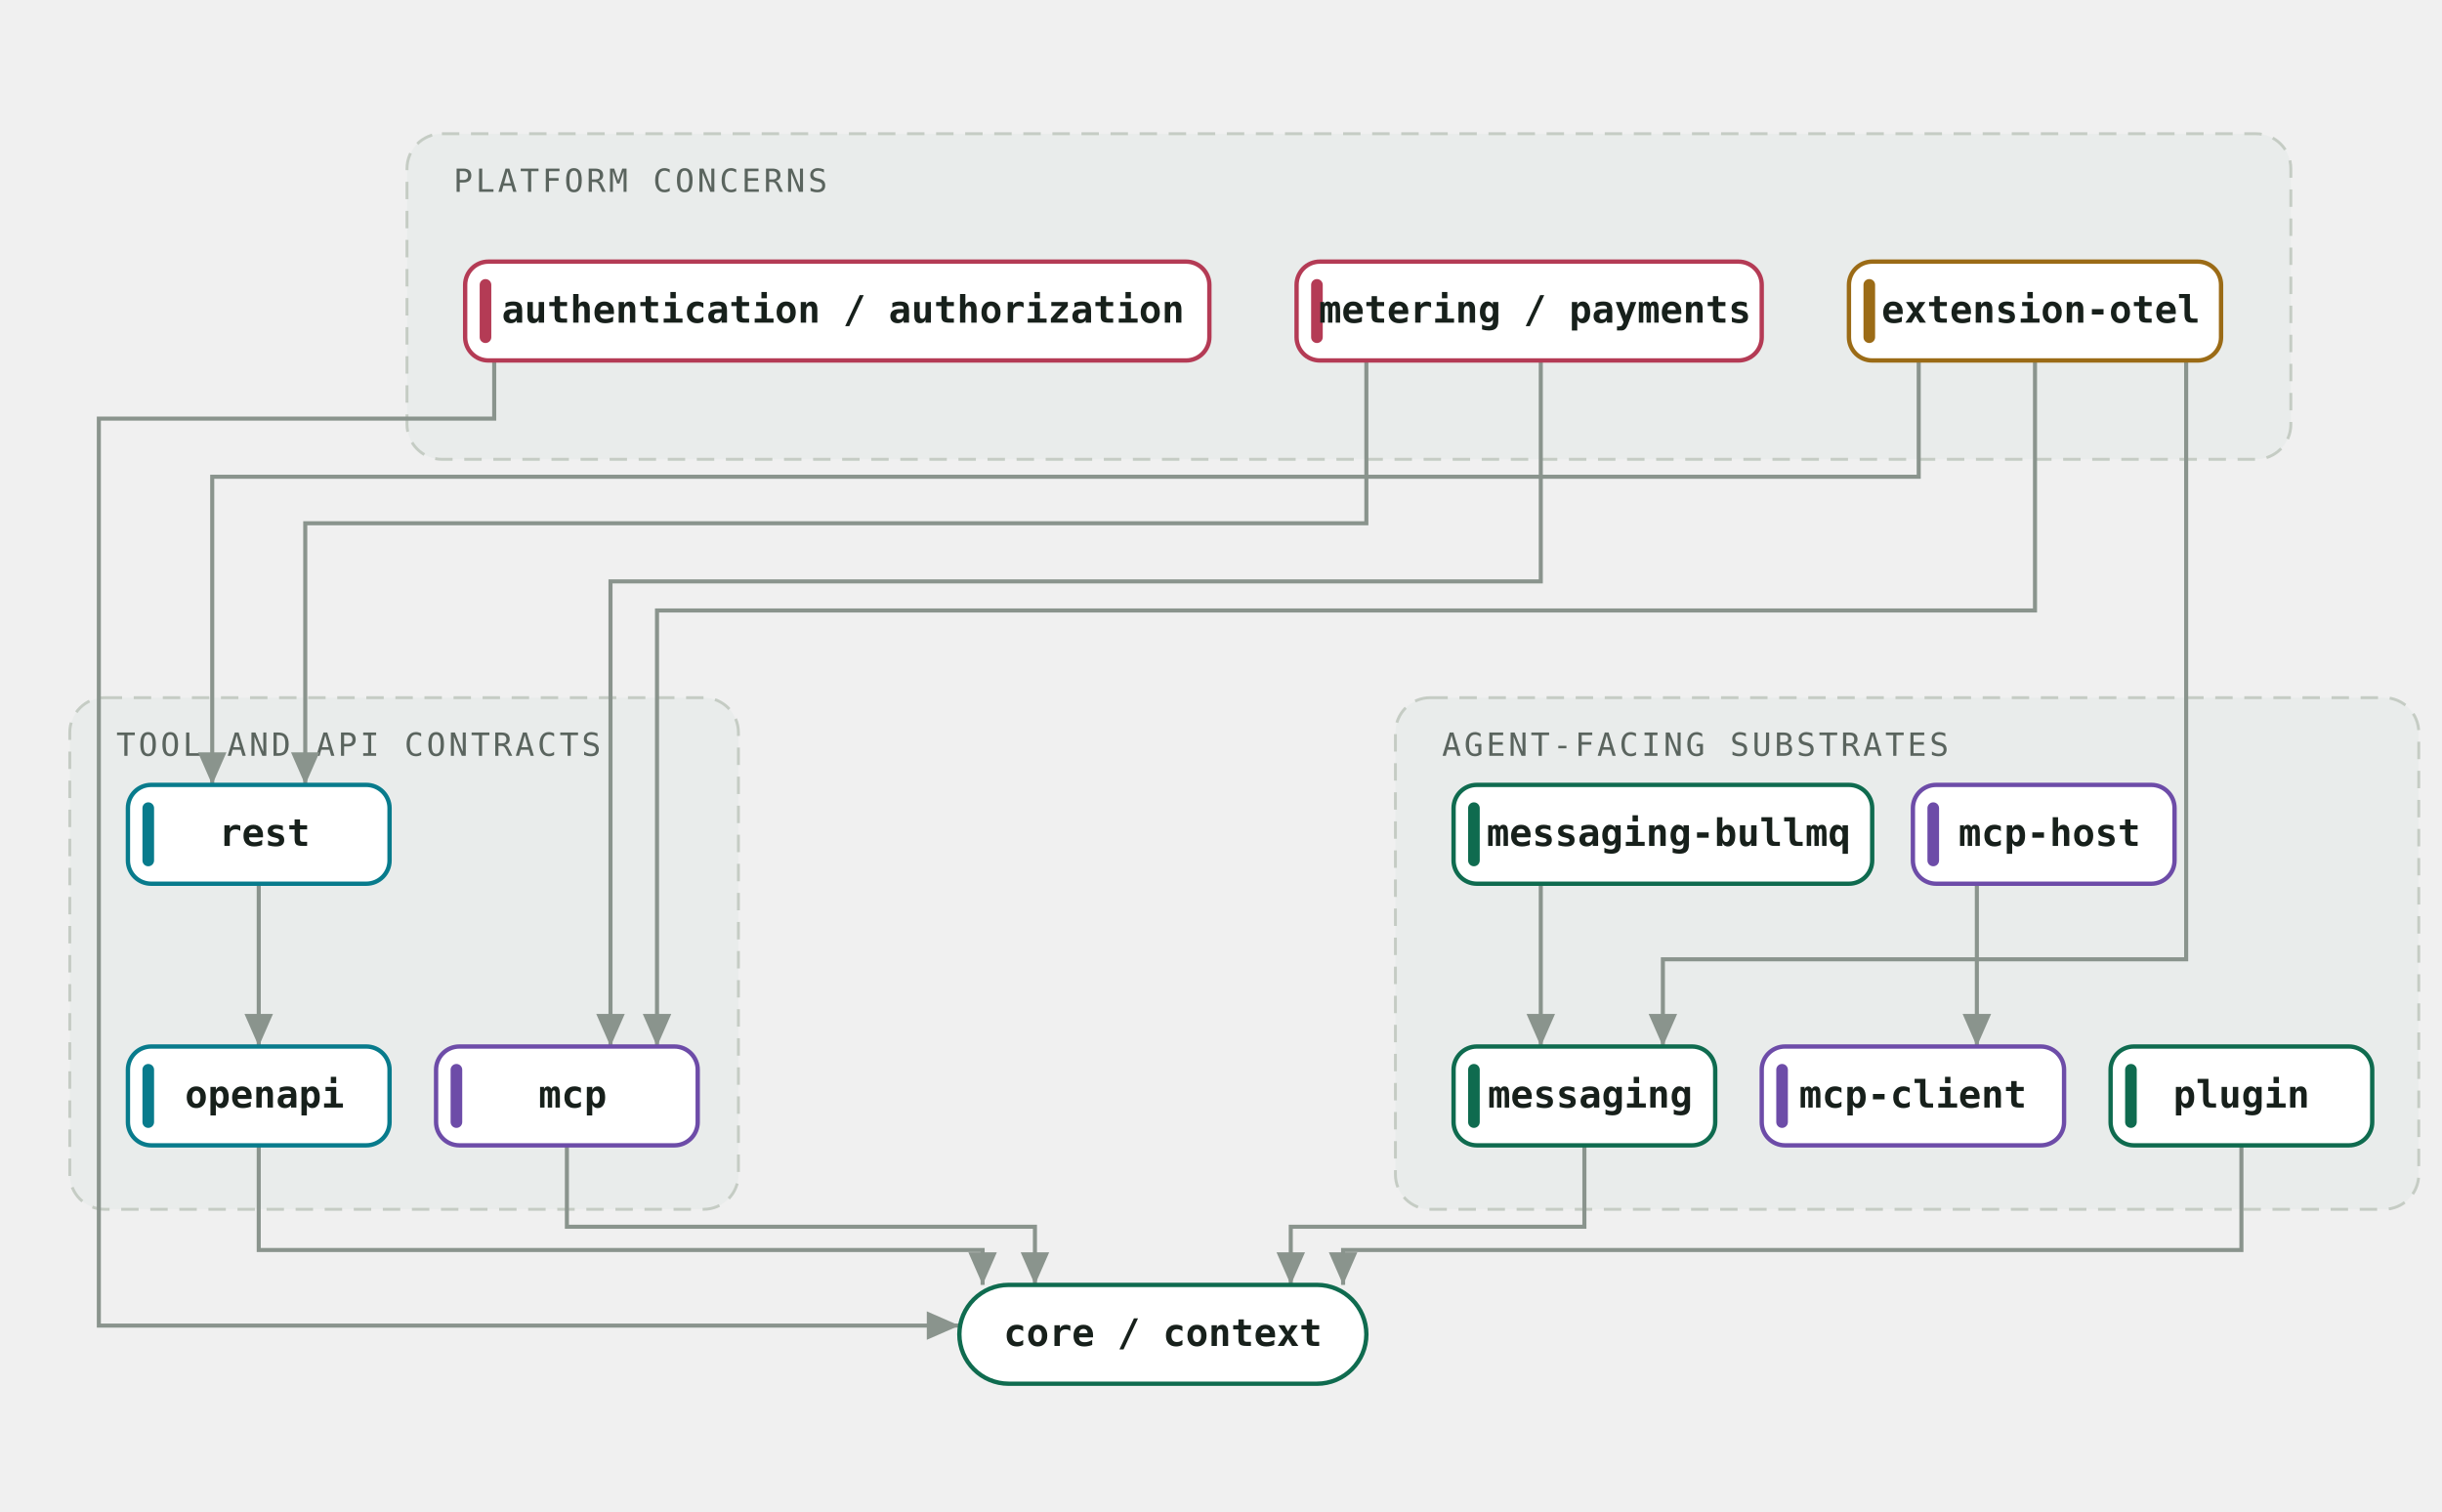
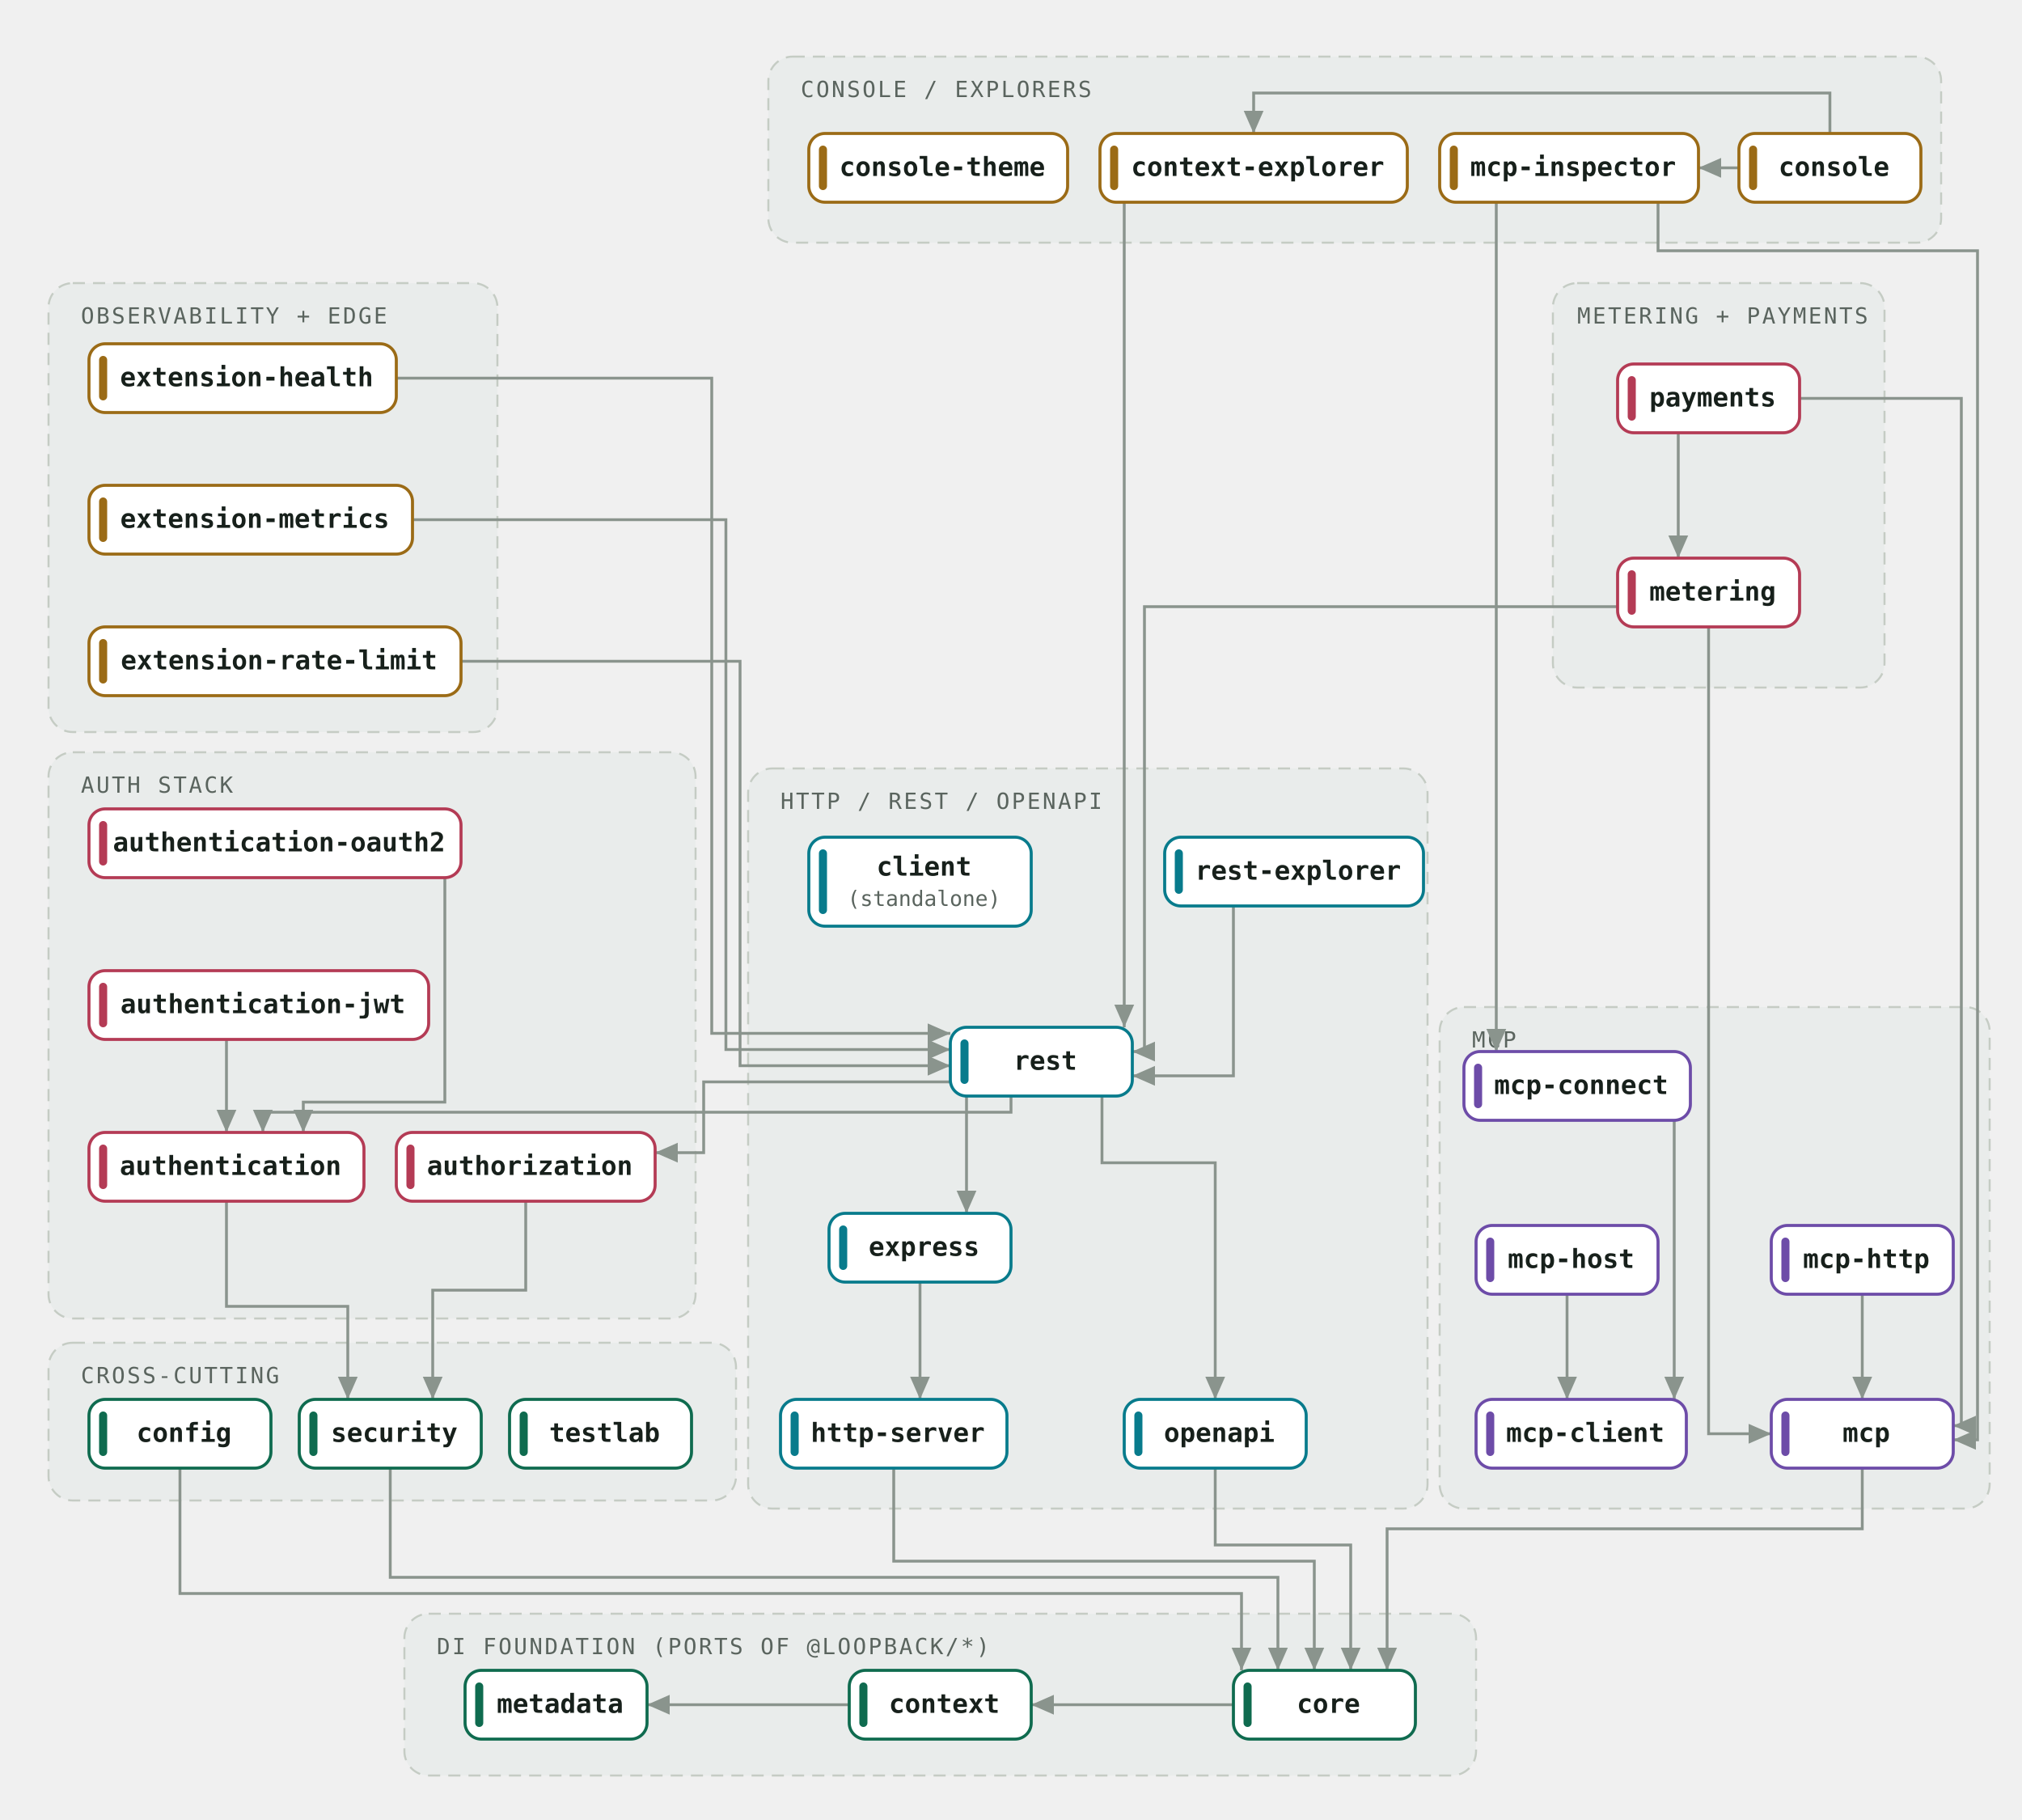
- <svg xmlns="http://www.w3.org/2000/svg" viewBox="0 0 840 520" width="840" height="520" role="img" aria-label="Agent-facing runtime pieces: tool and API contracts, agent-facing substrates, and platform concerns building up from core/context. Arrows mean depends on.">
+ <svg xmlns="http://www.w3.org/2000/svg" viewBox="0 0 1000 900" width="1000" height="900" role="img" aria-label="Package layering: DI foundation at the bottom; HTTP/REST, MCP, auth, metering, observability, and console packages build up from it. Arrows mean depends on.">
  <defs>
    <marker id="arrow" markerWidth="8" markerHeight="7" refX="8" refY="3.5" orient="auto">
      <path d="M0,0 L8,3.5 L0,7 z" fill="#8a948d" />
    </marker>
  </defs>
  <g font-family="ui-monospace, SFMono-Regular, Menlo, monospace">
    <g fill="rgba(15,107,79,0.03)" stroke="#c5ccc4" stroke-width="1" stroke-dasharray="6,4">
-       <rect x="140" y="46" width="648" height="112" rx="12" />
-       <rect x="24" y="240" width="230" height="176" rx="12" />
-       <rect x="480" y="240" width="352" height="176" rx="12" />
+       <rect x="380" y="28" width="580" height="92" rx="12" />
+       <rect x="24" y="140" width="222" height="222" rx="12" />
+       <rect x="768" y="140" width="164" height="200" rx="12" />
+       <rect x="24" y="372" width="320" height="280" rx="12" />
+       <rect x="370" y="380" width="336" height="366" rx="12" />
+       <rect x="712" y="498" width="272" height="248" rx="12" />
+       <rect x="24" y="664" width="340" height="78" rx="12" />
+       <rect x="200" y="798" width="530" height="80" rx="12" />
    </g>
    <g font-size="11" letter-spacing="1" fill="#5a645e">
-       <text x="156" y="66">PLATFORM CONCERNS</text>
-       <text x="40" y="260">TOOL AND API CONTRACTS</text>
-       <text x="496" y="260">AGENT-FACING SUBSTRATES</text>
+       <text x="396" y="48">CONSOLE / EXPLORERS</text>
+       <text x="40" y="160">OBSERVABILITY + EDGE</text>
+       <text x="780" y="160">METERING + PAYMENTS</text>
+       <text x="40" y="392">AUTH STACK</text>
+       <text x="386" y="400">HTTP / REST / OPENAPI</text>
+       <text x="728" y="518">MCP</text>
+       <text x="40" y="684">CROSS-CUTTING</text>
+       <text x="216" y="818">DI FOUNDATION (PORTS OF @LOOPBACK/*)</text>
    </g>
    <g fill="none" stroke="#8a948d" stroke-width="1.4">
-       <path d="M89,304 L89,360" marker-end="url(#arrow)" />
-       <path d="M89,394 L89,430 L338,430 L338,442" marker-end="url(#arrow)" />
-       <path d="M195,394 L195,422 L356,422 L356,442" marker-end="url(#arrow)" />
-       <path d="M530,304 L530,360" marker-end="url(#arrow)" />
-       <path d="M680,304 L680,360" marker-end="url(#arrow)" />
-       <path d="M545,394 L545,422 L444,422 L444,442" marker-end="url(#arrow)" />
-       <path d="M771,394 L771,430 L462,430 L462,442" marker-end="url(#arrow)" />
-       <path d="M170,124 L170,144 L34,144 L34,456 L330,456" marker-end="url(#arrow)" />
-       <path d="M470,124 L470,180 L105,180 L105,270" marker-end="url(#arrow)" />
-       <path d="M530,124 L530,200 L210,200 L210,360" marker-end="url(#arrow)" />
-       <path d="M660,124 L660,164 L73,164 L73,270" marker-end="url(#arrow)" />
-       <path d="M700,124 L700,210 L226,210 L226,360" marker-end="url(#arrow)" />
-       <path d="M752,124 L752,330 L572,330 L572,360" marker-end="url(#arrow)" />
+       <path d="M420,843 L320,843" marker-end="url(#arrow)" />
+       <path d="M610,843 L510,843" marker-end="url(#arrow)" />
+       <path d="M89,726 L89,788 L614,788 L614,826" marker-end="url(#arrow)" />
+       <path d="M193,726 L193,780 L632,780 L632,826" marker-end="url(#arrow)" />
+       <path d="M442,726 L442,772 L650,772 L650,826" marker-end="url(#arrow)" />
+       <path d="M601,726 L601,764 L668,764 L668,826" marker-end="url(#arrow)" />
+       <path d="M921,726 L921,756 L686,756 L686,826" marker-end="url(#arrow)" />
+       <path d="M455,634 L455,692" marker-end="url(#arrow)" />
+       <path d="M478,542 L478,600" marker-end="url(#arrow)" />
+       <path d="M545,542 L545,575 L601,575 L601,692" marker-end="url(#arrow)" />
+       <path d="M610,448 L610,532 L560,532" marker-end="url(#arrow)" />
+       <path d="M112,514 L112,560" marker-end="url(#arrow)" />
+       <path d="M220,434 L220,545 L150,545 L150,560" marker-end="url(#arrow)" />
+       <path d="M112,594 L112,646 L172,646 L172,692" marker-end="url(#arrow)" />
+       <path d="M260,594 L260,638 L214,638 L214,692" marker-end="url(#arrow)" />
+       <path d="M500,542 L500,550 L130,550 L130,560" marker-end="url(#arrow)" />
+       <path d="M470,535 L348,535 L348,570 L324,570" marker-end="url(#arrow)" />
+       <path d="M196,187 L352,187 L352,511 L470,511" marker-end="url(#arrow)" />
+       <path d="M204,257 L359,257 L359,519 L470,519" marker-end="url(#arrow)" />
+       <path d="M228,327 L366,327 L366,527 L470,527" marker-end="url(#arrow)" />
+       <path d="M830,214 L830,276" marker-end="url(#arrow)" />
+       <path d="M890,197 L970,197 L970,705 L966,705" marker-end="url(#arrow)" />
+       <path d="M800,300 L566,300 L566,520 L560,520" marker-end="url(#arrow)" />
+       <path d="M845,310 L845,709 L876,709" marker-end="url(#arrow)" />
+       <path d="M921,640 L921,692" marker-end="url(#arrow)" />
+       <path d="M775,640 L775,692" marker-end="url(#arrow)" />
+       <path d="M828,554 L828,692" marker-end="url(#arrow)" />
+       <path d="M860,83 L840,83" marker-end="url(#arrow)" />
+       <path d="M905,66 L905,46 L620,46 L620,66" marker-end="url(#arrow)" />
+       <path d="M556,100 L556,508" marker-end="url(#arrow)" />
+       <path d="M740,100 L740,520" marker-end="url(#arrow)" />
+       <path d="M820,100 L820,124 L978,124 L978,712 L966,712" marker-end="url(#arrow)" />
    </g>
    <g font-size="13" font-weight="600" fill="#17201b" text-anchor="middle">
      <g>
-         <rect x="160" y="90" width="256" height="34" rx="8" fill="#ffffff" stroke="#b43b55" stroke-width="1.5" />
-         <rect x="165" y="96" width="4" height="22" rx="2" fill="#b43b55" />
-         <text x="290" y="111">authentication / authorization</text>
-       </g>
-       <g>
-         <rect x="446" y="90" width="160" height="34" rx="8" fill="#ffffff" stroke="#b43b55" stroke-width="1.5" />
-         <rect x="451" y="96" width="4" height="22" rx="2" fill="#b43b55" />
-         <text x="528" y="111">metering / payments</text>
-       </g>
-       <g>
-         <rect x="636" y="90" width="128" height="34" rx="8" fill="#ffffff" stroke="#9b6b16" stroke-width="1.5" />
-         <rect x="641" y="96" width="4" height="22" rx="2" fill="#9b6b16" />
-         <text x="702" y="111">extension-otel</text>
-       </g>
-       <g>
-         <rect x="44" y="270" width="90" height="34" rx="8" fill="#ffffff" stroke="#087b8c" stroke-width="1.5" />
-         <rect x="49" y="276" width="4" height="22" rx="2" fill="#087b8c" />
-         <text x="91" y="291">rest</text>
-       </g>
-       <g>
-         <rect x="44" y="360" width="90" height="34" rx="8" fill="#ffffff" stroke="#087b8c" stroke-width="1.5" />
-         <rect x="49" y="366" width="4" height="22" rx="2" fill="#087b8c" />
-         <text x="91" y="381">openapi</text>
-       </g>
-       <g>
-         <rect x="150" y="360" width="90" height="34" rx="8" fill="#ffffff" stroke="#6d4ca8" stroke-width="1.5" />
-         <rect x="155" y="366" width="4" height="22" rx="2" fill="#6d4ca8" />
-         <text x="197" y="381">mcp</text>
-       </g>
-       <g>
-         <rect x="500" y="270" width="144" height="34" rx="8" fill="#ffffff" stroke="#0f6b4f" stroke-width="1.5" />
-         <rect x="505" y="276" width="4" height="22" rx="2" fill="#0f6b4f" />
-         <text x="574" y="291">messaging-bullmq</text>
-       </g>
-       <g>
-         <rect x="658" y="270" width="90" height="34" rx="8" fill="#ffffff" stroke="#6d4ca8" stroke-width="1.5" />
-         <rect x="663" y="276" width="4" height="22" rx="2" fill="#6d4ca8" />
-         <text x="705" y="291">mcp-host</text>
-       </g>
-       <g>
-         <rect x="500" y="360" width="90" height="34" rx="8" fill="#ffffff" stroke="#0f6b4f" stroke-width="1.5" />
-         <rect x="505" y="366" width="4" height="22" rx="2" fill="#0f6b4f" />
-         <text x="547" y="381">messaging</text>
-       </g>
-       <g>
-         <rect x="606" y="360" width="104" height="34" rx="8" fill="#ffffff" stroke="#6d4ca8" stroke-width="1.5" />
-         <rect x="611" y="366" width="4" height="22" rx="2" fill="#6d4ca8" />
-         <text x="658" y="381">mcp-client</text>
-       </g>
-       <g>
-         <rect x="726" y="360" width="90" height="34" rx="8" fill="#ffffff" stroke="#0f6b4f" stroke-width="1.5" />
-         <rect x="731" y="366" width="4" height="22" rx="2" fill="#0f6b4f" />
-         <text x="771" y="381">plugin</text>
-       </g>
-       <g>
-         <rect x="330" y="442" width="140" height="34" rx="17" fill="#ffffff" stroke="#0f6b4f" stroke-width="1.5" />
-         <text x="400" y="463">core / context</text>
+         <rect x="400" y="66" width="128" height="34" rx="8" fill="#ffffff" stroke="#9b6b16" stroke-width="1.5" />
+         <rect x="405" y="72" width="4" height="22" rx="2" fill="#9b6b16" />
+         <text x="466" y="87">console-theme</text>
+       </g>
+       <g>
+         <rect x="544" y="66" width="152" height="34" rx="8" fill="#ffffff" stroke="#9b6b16" stroke-width="1.5" />
+         <rect x="549" y="72" width="4" height="22" rx="2" fill="#9b6b16" />
+         <text x="622" y="87">context-explorer</text>
+       </g>
+       <g>
+         <rect x="712" y="66" width="128" height="34" rx="8" fill="#ffffff" stroke="#9b6b16" stroke-width="1.5" />
+         <rect x="717" y="72" width="4" height="22" rx="2" fill="#9b6b16" />
+         <text x="778" y="87">mcp-inspector</text>
+       </g>
+       <g>
+         <rect x="860" y="66" width="90" height="34" rx="8" fill="#ffffff" stroke="#9b6b16" stroke-width="1.5" />
+         <rect x="865" y="72" width="4" height="22" rx="2" fill="#9b6b16" />
+         <text x="907" y="87">console</text>
+       </g>
+       <g>
+         <rect x="44" y="170" width="152" height="34" rx="8" fill="#ffffff" stroke="#9b6b16" stroke-width="1.5" />
+         <rect x="49" y="176" width="4" height="22" rx="2" fill="#9b6b16" />
+         <text x="122" y="191">extension-health</text>
+       </g>
+       <g>
+         <rect x="44" y="240" width="160" height="34" rx="8" fill="#ffffff" stroke="#9b6b16" stroke-width="1.5" />
+         <rect x="49" y="246" width="4" height="22" rx="2" fill="#9b6b16" />
+         <text x="126" y="261">extension-metrics</text>
+       </g>
+       <g>
+         <rect x="44" y="310" width="184" height="34" rx="8" fill="#ffffff" stroke="#9b6b16" stroke-width="1.5" />
+         <rect x="49" y="316" width="4" height="22" rx="2" fill="#9b6b16" />
+         <text x="138" y="331">extension-rate-limit</text>
+       </g>
+       <g>
+         <rect x="800" y="180" width="90" height="34" rx="8" fill="#ffffff" stroke="#b43b55" stroke-width="1.5" />
+         <rect x="805" y="186" width="4" height="22" rx="2" fill="#b43b55" />
+         <text x="847" y="201">payments</text>
+       </g>
+       <g>
+         <rect x="800" y="276" width="90" height="34" rx="8" fill="#ffffff" stroke="#b43b55" stroke-width="1.5" />
+         <rect x="805" y="282" width="4" height="22" rx="2" fill="#b43b55" />
+         <text x="847" y="297">metering</text>
+       </g>
+       <g>
+         <rect x="44" y="400" width="184" height="34" rx="8" fill="#ffffff" stroke="#b43b55" stroke-width="1.5" />
+         <rect x="49" y="406" width="4" height="22" rx="2" fill="#b43b55" />
+         <text x="138" y="421">authentication-oauth2</text>
+       </g>
+       <g>
+         <rect x="44" y="480" width="168" height="34" rx="8" fill="#ffffff" stroke="#b43b55" stroke-width="1.5" />
+         <rect x="49" y="486" width="4" height="22" rx="2" fill="#b43b55" />
+         <text x="130" y="501">authentication-jwt</text>
+       </g>
+       <g>
+         <rect x="44" y="560" width="136" height="34" rx="8" fill="#ffffff" stroke="#b43b55" stroke-width="1.5" />
+         <rect x="49" y="566" width="4" height="22" rx="2" fill="#b43b55" />
+         <text x="114" y="581">authentication</text>
+       </g>
+       <g>
+         <rect x="196" y="560" width="128" height="34" rx="8" fill="#ffffff" stroke="#b43b55" stroke-width="1.5" />
+         <rect x="201" y="566" width="4" height="22" rx="2" fill="#b43b55" />
+         <text x="262" y="581">authorization</text>
+       </g>
+       <g>
+         <rect x="400" y="414" width="110" height="44" rx="8" fill="#ffffff" stroke="#087b8c" stroke-width="1.5" />
+         <rect x="405" y="420" width="4" height="32" rx="2" fill="#087b8c" />
+         <text x="457" y="433">client</text>
+         <text x="457" y="448" font-size="10.5" font-weight="400" fill="#5a645e">(standalone)</text>
+       </g>
+       <g>
+         <rect x="576" y="414" width="128" height="34" rx="8" fill="#ffffff" stroke="#087b8c" stroke-width="1.5" />
+         <rect x="581" y="420" width="4" height="22" rx="2" fill="#087b8c" />
+         <text x="642" y="435">rest-explorer</text>
+       </g>
+       <g>
+         <rect x="470" y="508" width="90" height="34" rx="8" fill="#ffffff" stroke="#087b8c" stroke-width="1.5" />
+         <rect x="475" y="514" width="4" height="22" rx="2" fill="#087b8c" />
+         <text x="517" y="529">rest</text>
+       </g>
+       <g>
+         <rect x="410" y="600" width="90" height="34" rx="8" fill="#ffffff" stroke="#087b8c" stroke-width="1.5" />
+         <rect x="415" y="606" width="4" height="22" rx="2" fill="#087b8c" />
+         <text x="457" y="621">express</text>
+       </g>
+       <g>
+         <rect x="386" y="692" width="112" height="34" rx="8" fill="#ffffff" stroke="#087b8c" stroke-width="1.5" />
+         <rect x="391" y="698" width="4" height="22" rx="2" fill="#087b8c" />
+         <text x="444" y="713">http-server</text>
+       </g>
+       <g>
+         <rect x="556" y="692" width="90" height="34" rx="8" fill="#ffffff" stroke="#087b8c" stroke-width="1.5" />
+         <rect x="561" y="698" width="4" height="22" rx="2" fill="#087b8c" />
+         <text x="603" y="713">openapi</text>
+       </g>
+       <g>
+         <rect x="724" y="520" width="112" height="34" rx="8" fill="#ffffff" stroke="#6d4ca8" stroke-width="1.5" />
+         <rect x="729" y="526" width="4" height="22" rx="2" fill="#6d4ca8" />
+         <text x="782" y="541">mcp-connect</text>
+       </g>
+       <g>
+         <rect x="730" y="606" width="90" height="34" rx="8" fill="#ffffff" stroke="#6d4ca8" stroke-width="1.5" />
+         <rect x="735" y="612" width="4" height="22" rx="2" fill="#6d4ca8" />
+         <text x="777" y="627">mcp-host</text>
+       </g>
+       <g>
+         <rect x="876" y="606" width="90" height="34" rx="8" fill="#ffffff" stroke="#6d4ca8" stroke-width="1.5" />
+         <rect x="881" y="612" width="4" height="22" rx="2" fill="#6d4ca8" />
+         <text x="923" y="627">mcp-http</text>
+       </g>
+       <g>
+         <rect x="730" y="692" width="104" height="34" rx="8" fill="#ffffff" stroke="#6d4ca8" stroke-width="1.5" />
+         <rect x="735" y="698" width="4" height="22" rx="2" fill="#6d4ca8" />
+         <text x="784" y="713">mcp-client</text>
+       </g>
+       <g>
+         <rect x="876" y="692" width="90" height="34" rx="8" fill="#ffffff" stroke="#6d4ca8" stroke-width="1.5" />
+         <rect x="881" y="698" width="4" height="22" rx="2" fill="#6d4ca8" />
+         <text x="923" y="713">mcp</text>
+       </g>
+       <g>
+         <rect x="44" y="692" width="90" height="34" rx="8" fill="#ffffff" stroke="#0f6b4f" stroke-width="1.5" />
+         <rect x="49" y="698" width="4" height="22" rx="2" fill="#0f6b4f" />
+         <text x="91" y="713">config</text>
+       </g>
+       <g>
+         <rect x="148" y="692" width="90" height="34" rx="8" fill="#ffffff" stroke="#0f6b4f" stroke-width="1.5" />
+         <rect x="153" y="698" width="4" height="22" rx="2" fill="#0f6b4f" />
+         <text x="195" y="713">security</text>
+       </g>
+       <g>
+         <rect x="252" y="692" width="90" height="34" rx="8" fill="#ffffff" stroke="#0f6b4f" stroke-width="1.5" />
+         <rect x="257" y="698" width="4" height="22" rx="2" fill="#0f6b4f" />
+         <text x="299" y="713">testlab</text>
+       </g>
+       <g>
+         <rect x="230" y="826" width="90" height="34" rx="8" fill="#ffffff" stroke="#0f6b4f" stroke-width="1.5" />
+         <rect x="235" y="832" width="4" height="22" rx="2" fill="#0f6b4f" />
+         <text x="277" y="847">metadata</text>
+       </g>
+       <g>
+         <rect x="420" y="826" width="90" height="34" rx="8" fill="#ffffff" stroke="#0f6b4f" stroke-width="1.5" />
+         <rect x="425" y="832" width="4" height="22" rx="2" fill="#0f6b4f" />
+         <text x="467" y="847">context</text>
+       </g>
+       <g>
+         <rect x="610" y="826" width="90" height="34" rx="8" fill="#ffffff" stroke="#0f6b4f" stroke-width="1.5" />
+         <rect x="615" y="832" width="4" height="22" rx="2" fill="#0f6b4f" />
+         <text x="657" y="847">core</text>
      </g>
    </g>
  </g>
</svg>
